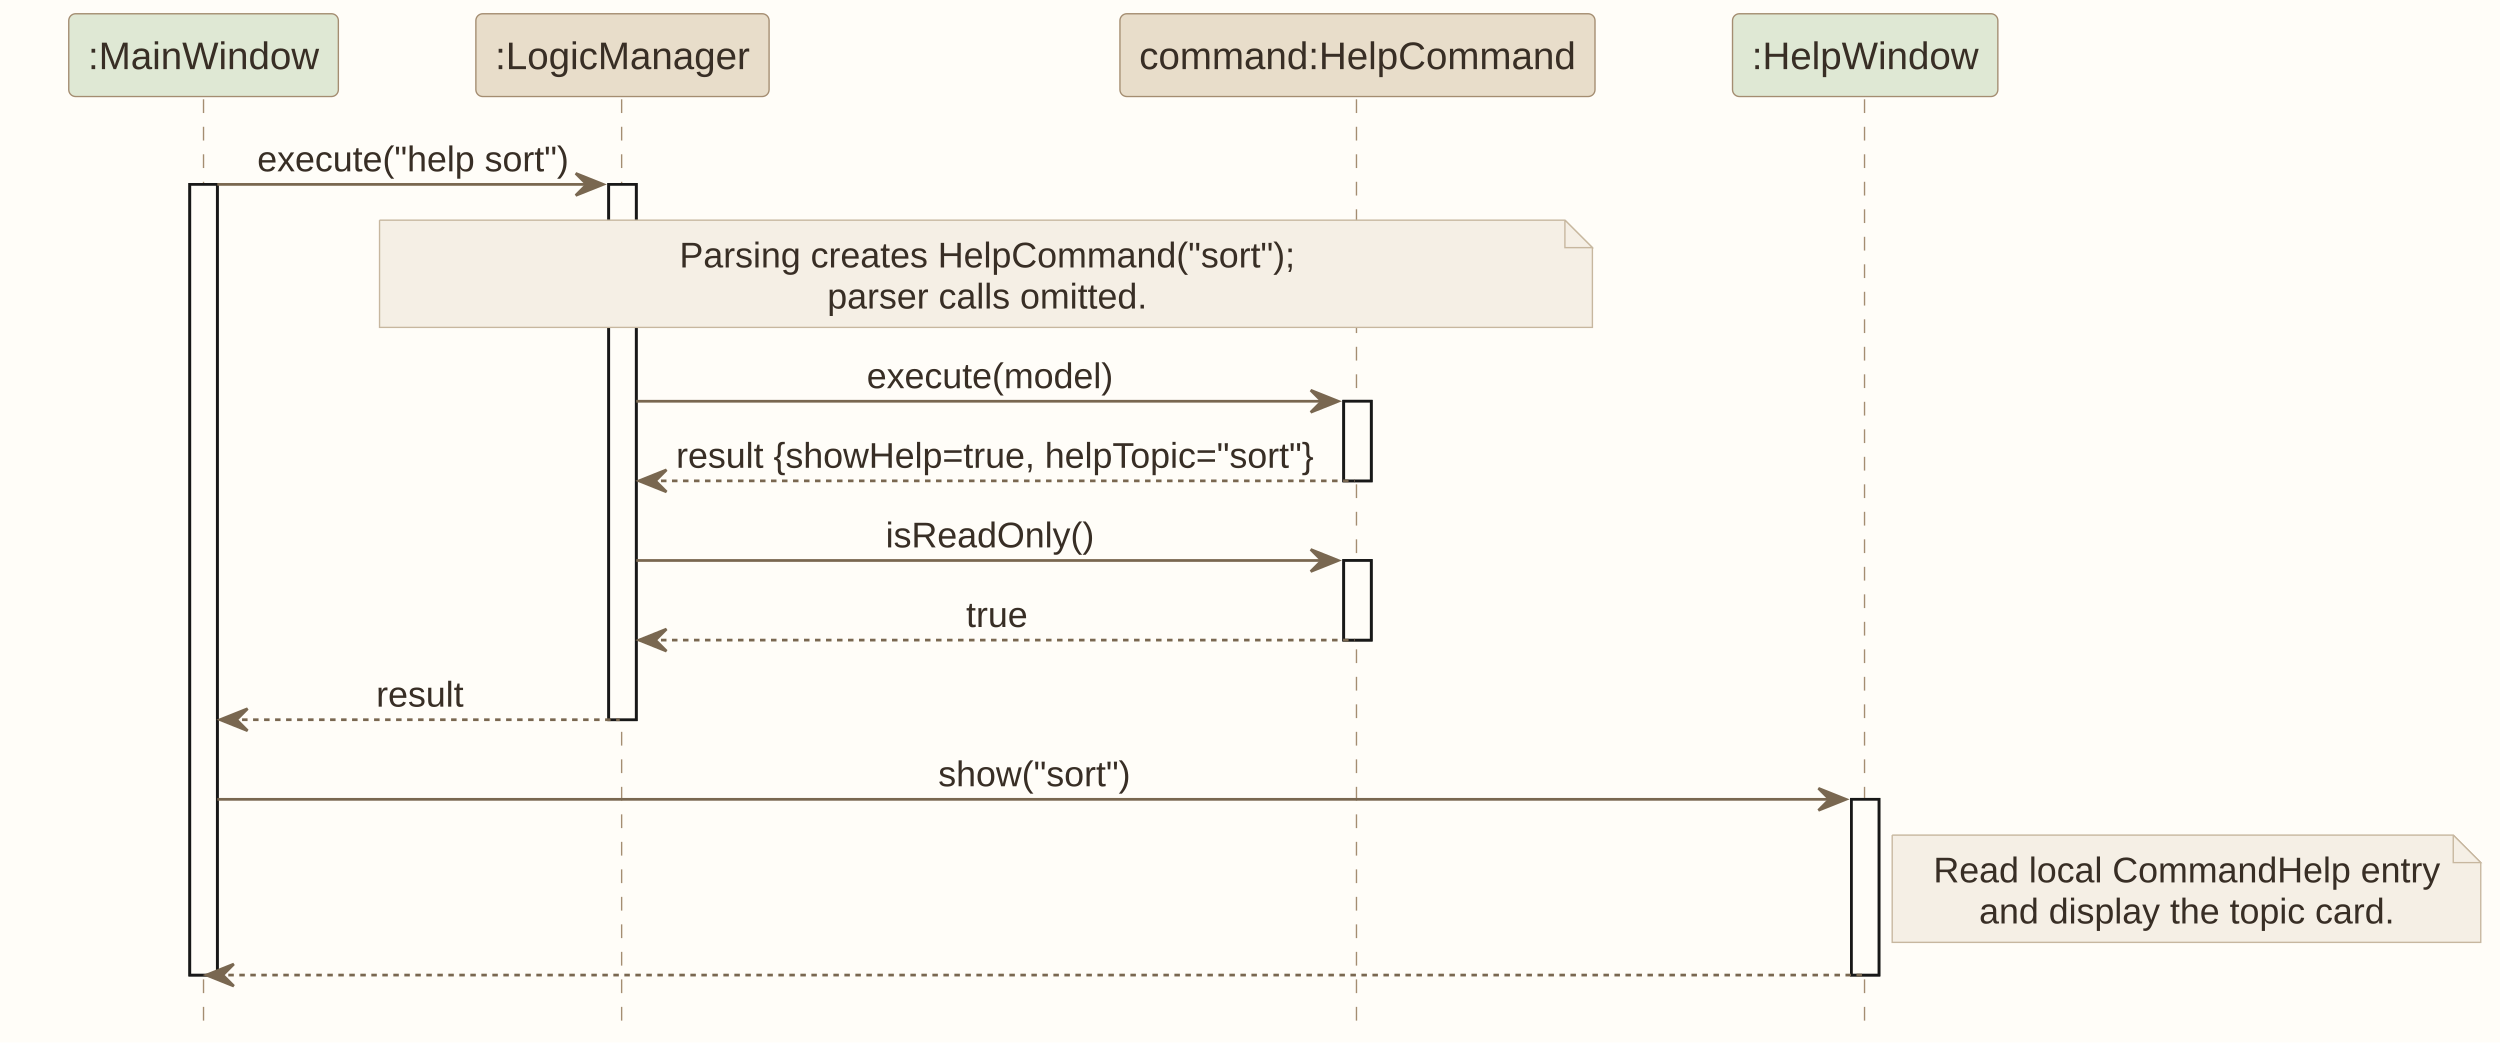
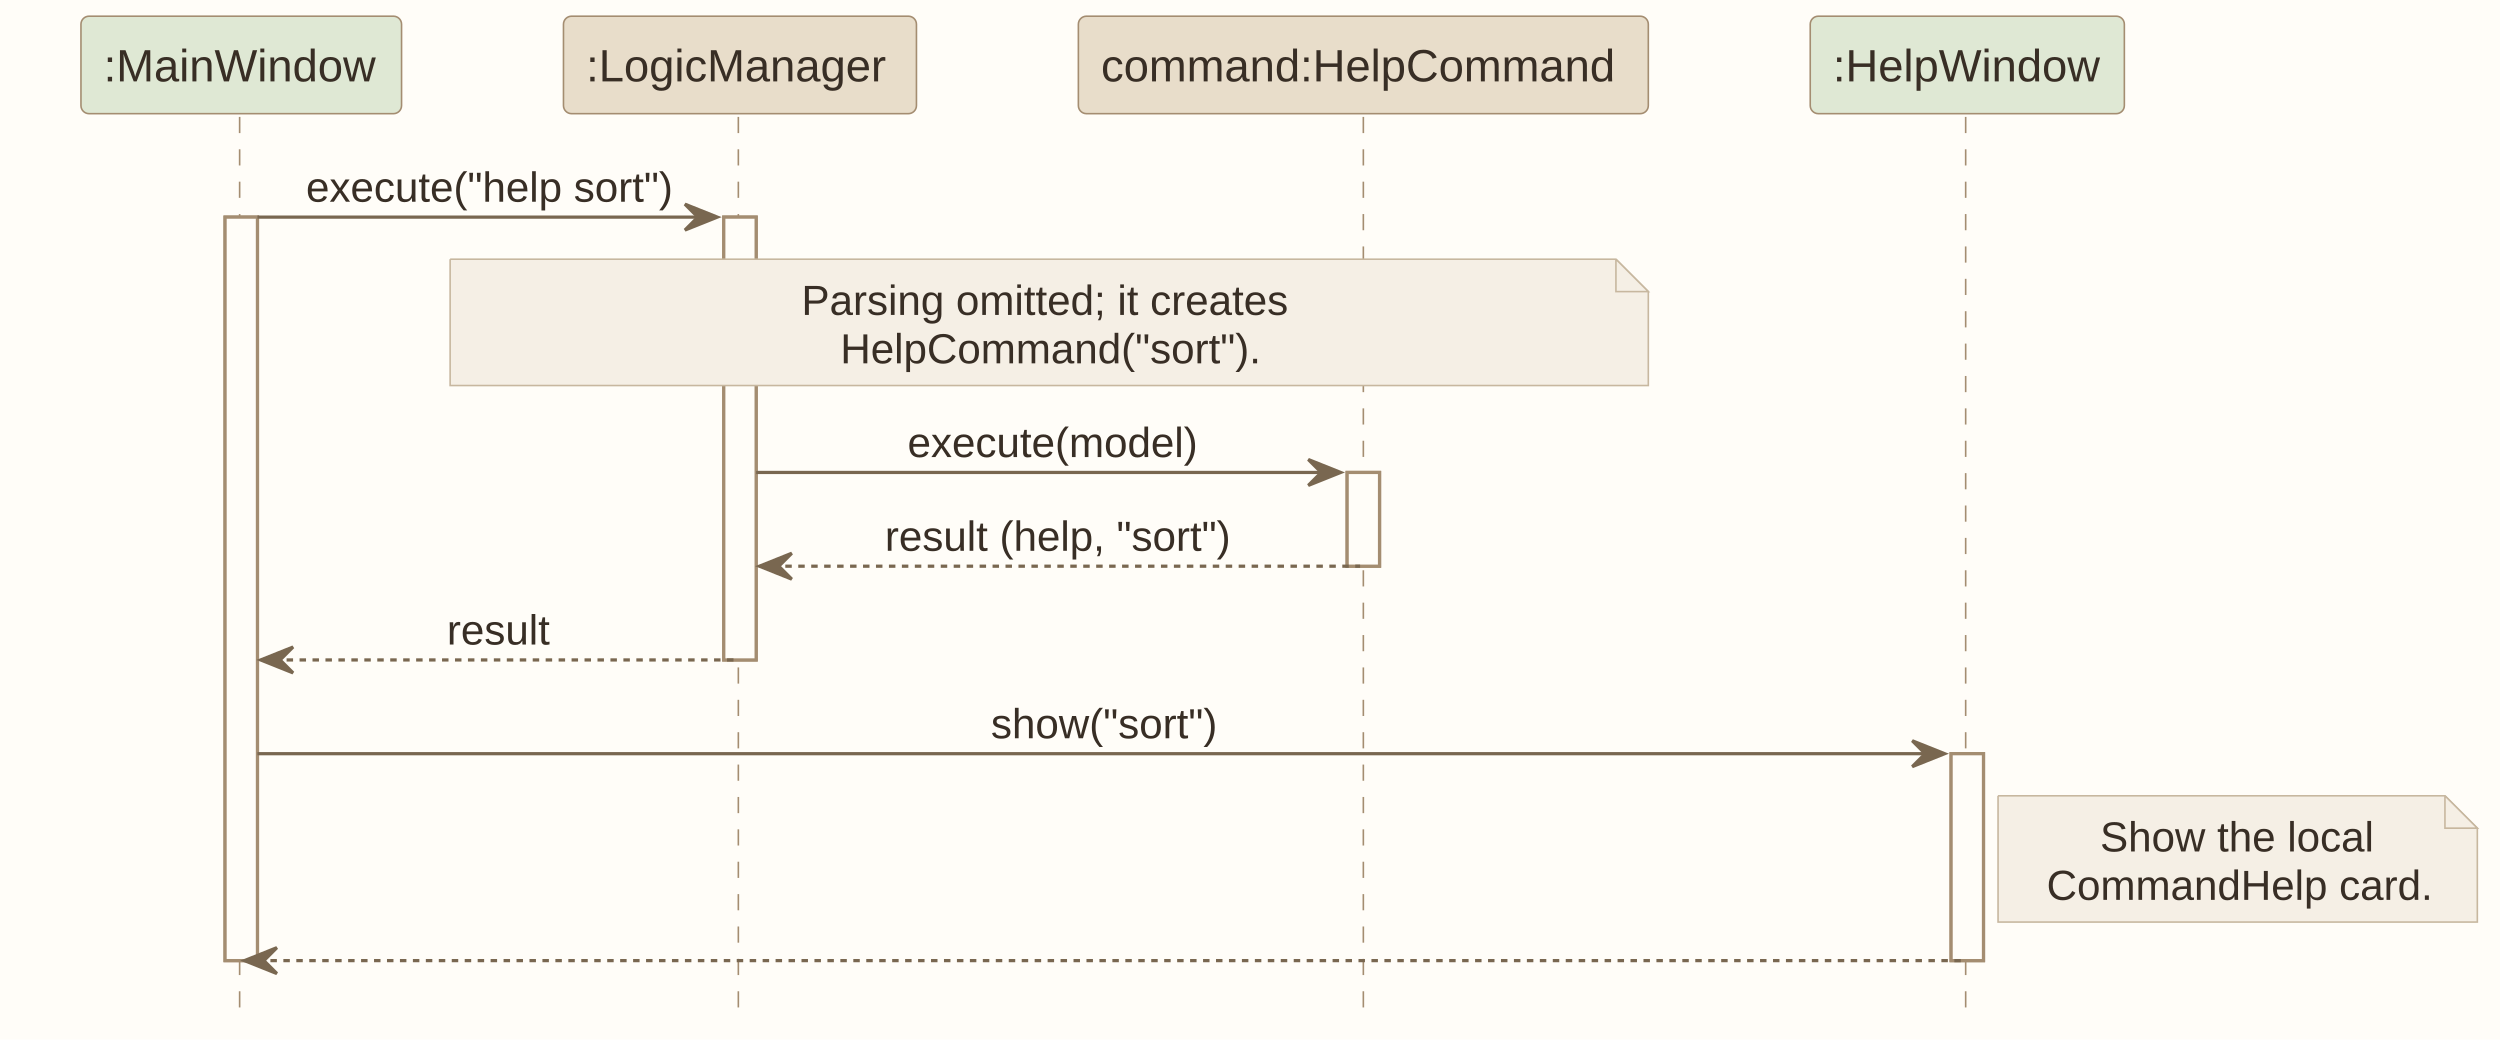
- <svg xmlns="http://www.w3.org/2000/svg" contentStyleType="text/css" data-diagram-type="SEQUENCE" height="379px" preserveAspectRatio="none" style="width:909px;height:379px;background:#FFFDF8;" version="1.1" viewBox="0 0 909 379" width="909px" zoomAndPan="magnify">
+ <svg xmlns="http://www.w3.org/2000/svg" contentStyleType="text/css" height="321px" preserveAspectRatio="none" style="width:772px;height:321px;background:#FFFDF8;" version="1.1" viewBox="0 0 772 321" width="772px" zoomAndPan="magnify">
  <defs />
  <g>
-     <rect fill="#FFFDF8" height="379" style="stroke:none;stroke-width:1;" width="909" x="0" y="0" />
-     <g>
-       <rect fill="#FFFDF8" height="287.487" style="stroke:#181818;stroke-width:1;" width="10" x="69.014" y="67.047" />
-     </g>
-     <g>
-       <rect fill="#FFFDF8" height="194.641" style="stroke:#181818;stroke-width:1;" width="10" x="221.334" y="67.047" />
-     </g>
-     <g>
-       <rect fill="#FFFDF8" height="28.949" style="stroke:#181818;stroke-width:1;" width="10" x="488.579" y="145.894" />
-     </g>
-     <g>
-       <rect fill="#FFFDF8" height="28.949" style="stroke:#181818;stroke-width:1;" width="10" x="488.579" y="203.791" />
-     </g>
-     <g>
-       <rect fill="#FFFDF8" height="63.898" style="stroke:#181818;stroke-width:1;" width="10" x="673.182" y="290.637" />
-     </g>
-     <g class="participant-lifeline" data-entity-uid="part1" data-qualified-name="ui" id="part1-lifeline">
-       <g>
-         <rect fill="#000000" fill-opacity="0" height="336.436" width="8" x="70.014" y="36.099" />
-         <line style="stroke:#A48D71;stroke-width:0.5;stroke-dasharray:5,5;" x1="74" x2="74" y1="36.099" y2="372.535" />
-       </g>
-     </g>
-     <g class="participant-lifeline" data-entity-uid="part2" data-qualified-name="logic" id="part2-lifeline">
-       <g>
-         <rect fill="#000000" fill-opacity="0" height="336.436" width="8" x="222.334" y="36.099" />
-         <line style="stroke:#A48D71;stroke-width:0.5;stroke-dasharray:5,5;" x1="226.027" x2="226.027" y1="36.099" y2="372.535" />
-       </g>
-     </g>
-     <g class="participant-lifeline" data-entity-uid="part3" data-qualified-name="command" id="part3-lifeline">
-       <g>
-         <rect fill="#000000" fill-opacity="0" height="336.436" width="8" x="489.579" y="36.099" />
-         <line style="stroke:#A48D71;stroke-width:0.5;stroke-dasharray:5,5;" x1="493.213" x2="493.213" y1="36.099" y2="372.535" />
-       </g>
-     </g>
-     <g class="participant-lifeline" data-entity-uid="part4" data-qualified-name="help" id="part4-lifeline">
-       <g>
-         <rect fill="#000000" fill-opacity="0" height="336.436" width="8" x="674.182" y="36.099" />
-         <line style="stroke:#A48D71;stroke-width:0.5;stroke-dasharray:5,5;" x1="677.944" x2="677.944" y1="36.099" y2="372.535" />
-       </g>
-     </g>
-     <g class="participant participant-head" data-entity-uid="part1" data-qualified-name="ui" id="part1-head">
-       <rect fill="#DFE8D4" height="30.099" rx="2.5" ry="2.5" style="stroke:#A48D71;stroke-width:0.5;" width="98.027" x="25" y="5" />
-       <text fill="#382E25" font-family="Arial" font-size="14" lengthAdjust="spacing" textLength="84.027" x="32" y="25.132">:MainWindow</text>
-     </g>
-     <g class="participant participant-head" data-entity-uid="part2" data-qualified-name="logic" id="part2-head">
-       <rect fill="#E8DDCA" height="30.099" rx="2.5" ry="2.5" style="stroke:#A48D71;stroke-width:0.5;" width="106.613" x="173.027" y="5" />
-       <text fill="#382E25" font-family="Arial" font-size="14" lengthAdjust="spacing" textLength="92.613" x="180.027" y="25.132">:LogicManager</text>
-     </g>
-     <g class="participant participant-head" data-entity-uid="part3" data-qualified-name="command" id="part3-head">
-       <rect fill="#E8DDCA" height="30.099" rx="2.5" ry="2.5" style="stroke:#A48D71;stroke-width:0.5;" width="172.731" x="407.213" y="5" />
-       <text fill="#382E25" font-family="Arial" font-size="14" lengthAdjust="spacing" textLength="158.731" x="414.213" y="25.132">command:HelpCommand</text>
-     </g>
-     <g class="participant participant-head" data-entity-uid="part4" data-qualified-name="help" id="part4-head">
-       <rect fill="#DFE8D4" height="30.099" rx="2.5" ry="2.5" style="stroke:#A48D71;stroke-width:0.5;" width="96.476" x="629.944" y="5" />
-       <text fill="#382E25" font-family="Arial" font-size="14" lengthAdjust="spacing" textLength="82.476" x="636.944" y="25.132">:HelpWindow</text>
-     </g>
-     <g>
-       <rect fill="#FFFDF8" height="287.487" style="stroke:#181818;stroke-width:1;" width="10" x="69.014" y="67.047" />
-     </g>
-     <g>
-       <rect fill="#FFFDF8" height="194.641" style="stroke:#181818;stroke-width:1;" width="10" x="221.334" y="67.047" />
-     </g>
-     <g>
-       <rect fill="#FFFDF8" height="28.949" style="stroke:#181818;stroke-width:1;" width="10" x="488.579" y="145.894" />
-     </g>
-     <g>
-       <rect fill="#FFFDF8" height="28.949" style="stroke:#181818;stroke-width:1;" width="10" x="488.579" y="203.791" />
-     </g>
-     <g>
-       <rect fill="#FFFDF8" height="63.898" style="stroke:#181818;stroke-width:1;" width="10" x="673.182" y="290.637" />
-     </g>
-     <g class="message" data-entity-1="part1" data-entity-2="part2" id="msg1">
-       <polygon fill="#796750" points="209.334,63.047,219.334,67.047,209.334,71.047,213.334,67.047" style="stroke:#796750;stroke-width:1;" />
-       <line style="stroke:#796750;stroke-width:1;" x1="79.014" x2="215.334" y1="67.047" y2="67.047" />
-       <text fill="#382E25" font-family="Arial" font-size="13" lengthAdjust="spacing" textLength="113.28" x="93.534" y="62.292">execute("help sort")</text>
-     </g>
-     <path d="M138,80.047 L138,119.047 L579,119.047 L579,90.047 L569,80.047 L138,80.047" fill="#F5EFE5" style="stroke:#C7B79F;stroke-width:0.5;" />
-     <path d="M569,80.047 L569,90.047 L579,90.047 L569,80.047" fill="#F5EFE5" style="stroke:#C7B79F;stroke-width:0.5;" />
-     <text fill="#382E25" font-family="Arial" font-size="13" lengthAdjust="spacing" textLength="223.806" x="247.055" y="97.241">Parsing creates HelpCommand("sort");</text>
-     <text fill="#382E25" font-family="Arial" font-size="13" lengthAdjust="spacing" textLength="116.321" x="300.798" y="112.19">parser calls omitted.</text>
-     <g class="message" data-entity-1="part2" data-entity-2="part3" id="msg2">
-       <polygon fill="#796750" points="476.579,141.894,486.579,145.894,476.579,149.894,480.579,145.894" style="stroke:#796750;stroke-width:1;" />
-       <line style="stroke:#796750;stroke-width:1;" x1="231.334" x2="482.579" y1="145.894" y2="145.894" />
-       <text fill="#382E25" font-family="Arial" font-size="13" lengthAdjust="spacing" textLength="89.597" x="315.158" y="141.139">execute(model)</text>
-     </g>
-     <g class="message" data-entity-1="part3" data-entity-2="part2" id="msg3">
-       <polygon fill="#796750" points="242.334,170.842,232.334,174.842,242.334,178.842,238.334,174.842" style="stroke:#796750;stroke-width:1;" />
-       <line style="stroke:#796750;stroke-width:1;stroke-dasharray:2,2;" x1="236.334" x2="492.579" y1="174.842" y2="174.842" />
-       <text fill="#382E25" font-family="Arial" font-size="13" lengthAdjust="spacing" textLength="233.245" x="245.834" y="170.087">result {showHelp=true, helpTopic="sort"}</text>
-     </g>
-     <g class="message" data-entity-1="part2" data-entity-2="part3" id="msg4">
-       <polygon fill="#796750" points="476.579,199.791,486.579,203.791,476.579,207.791,480.579,203.791" style="stroke:#796750;stroke-width:1;" />
-       <line style="stroke:#796750;stroke-width:1;" x1="231.334" x2="482.579" y1="203.791" y2="203.791" />
-       <text fill="#382E25" font-family="Arial" font-size="13" lengthAdjust="spacing" textLength="75.855" x="322.029" y="199.036">isReadOnly()</text>
-     </g>
-     <g class="message" data-entity-1="part3" data-entity-2="part2" id="msg5">
-       <polygon fill="#796750" points="242.334,228.74,232.334,232.74,242.334,236.74,238.334,232.74" style="stroke:#796750;stroke-width:1;" />
-       <line style="stroke:#796750;stroke-width:1;stroke-dasharray:2,2;" x1="236.334" x2="492.579" y1="232.74" y2="232.74" />
-       <text fill="#382E25" font-family="Arial" font-size="13" lengthAdjust="spacing" textLength="22.401" x="351.256" y="227.985">true</text>
-     </g>
-     <g class="message" data-entity-1="part2" data-entity-2="part1" id="msg6">
-       <polygon fill="#796750" points="90.014,257.688,80.014,261.688,90.014,265.688,86.014,261.688" style="stroke:#796750;stroke-width:1;" />
-       <line style="stroke:#796750;stroke-width:1;stroke-dasharray:2,2;" x1="84.014" x2="225.334" y1="261.688" y2="261.688" />
-       <text fill="#382E25" font-family="Arial" font-size="13" lengthAdjust="spacing" textLength="31.789" x="136.779" y="256.934">result</text>
-     </g>
-     <g class="message" data-entity-1="part1" data-entity-2="part4" id="msg7">
-       <polygon fill="#796750" points="661.182,286.637,671.182,290.637,661.182,294.637,665.182,290.637" style="stroke:#796750;stroke-width:1;" />
-       <line style="stroke:#796750;stroke-width:1;" x1="79.014" x2="667.182" y1="290.637" y2="290.637" />
-       <text fill="#382E25" font-family="Arial" font-size="13" lengthAdjust="spacing" textLength="69.907" x="341.144" y="285.882">show("sort")</text>
-     </g>
-     <path d="M688,303.637 L688,342.637 L902,342.637 L902,313.637 L892,303.637 L688,303.637" fill="#F5EFE5" style="stroke:#C7B79F;stroke-width:0.5;" />
-     <path d="M892,303.637 L892,313.637 L902,313.637 L892,303.637" fill="#F5EFE5" style="stroke:#C7B79F;stroke-width:0.5;" />
-     <text fill="#382E25" font-family="Arial" font-size="13" lengthAdjust="spacing" textLength="184.253" x="703" y="320.831">Read local CommandHelp entry</text>
-     <text fill="#382E25" font-family="Arial" font-size="13" lengthAdjust="spacing" textLength="151.036" x="719.609" y="335.78">and display the topic card.</text>
-     <g class="message" data-entity-1="part4" data-entity-2="part1" id="msg8">
-       <polygon fill="#796750" points="85.014,350.535,75.014,354.535,85.014,358.535,81.014,354.535" style="stroke:#796750;stroke-width:1;" />
-       <line style="stroke:#796750;stroke-width:1;stroke-dasharray:2,2;" x1="79.014" x2="677.182" y1="354.535" y2="354.535" />
-     </g>
+     <rect fill="#FFFDF8" height="321" style="stroke:none;stroke-width:1.0;" width="772" x="0" y="0" />
+     <rect fill="#FFFDF8" height="229.59" style="stroke:#A48D71;stroke-width:1.0;" width="10" x="69.5" y="67.047" />
+     <rect fill="#FFFDF8" height="136.744" style="stroke:#A48D71;stroke-width:1.0;" width="10" x="223.5" y="67.047" />
+     <rect fill="#FFFDF8" height="28.949" style="stroke:#A48D71;stroke-width:1.0;" width="10" x="416" y="145.894" />
+     <rect fill="#FFFDF8" height="63.898" style="stroke:#A48D71;stroke-width:1.0;" width="10" x="602.5" y="232.74" />
+     <line style="stroke:#A48D71;stroke-width:0.5;stroke-dasharray:5.0,5.0;" x1="74" x2="74" y1="36.099" y2="314.637" />
+     <line style="stroke:#A48D71;stroke-width:0.5;stroke-dasharray:5.0,5.0;" x1="228" x2="228" y1="36.099" y2="314.637" />
+     <line style="stroke:#A48D71;stroke-width:0.5;stroke-dasharray:5.0,5.0;" x1="421" x2="421" y1="36.099" y2="314.637" />
+     <line style="stroke:#A48D71;stroke-width:0.5;stroke-dasharray:5.0,5.0;" x1="607" x2="607" y1="36.099" y2="314.637" />
+     <rect fill="#DFE8D4" height="30.099" rx="2.5" ry="2.5" style="stroke:#A48D71;stroke-width:0.5;" width="99" x="25" y="5" />
+     <text fill="#382E25" font-family="Arial" font-size="14" lengthAdjust="spacing" textLength="85" x="32" y="25.132">:MainWindow</text>
+     <rect fill="#E8DDCA" height="30.099" rx="2.5" ry="2.5" style="stroke:#A48D71;stroke-width:0.5;" width="109" x="174" y="5" />
+     <text fill="#382E25" font-family="Arial" font-size="14" lengthAdjust="spacing" textLength="95" x="181" y="25.132">:LogicManager</text>
+     <rect fill="#E8DDCA" height="30.099" rx="2.5" ry="2.5" style="stroke:#A48D71;stroke-width:0.5;" width="176" x="333" y="5" />
+     <text fill="#382E25" font-family="Arial" font-size="14" lengthAdjust="spacing" textLength="162" x="340" y="25.132">command:HelpCommand</text>
+     <rect fill="#DFE8D4" height="30.099" rx="2.5" ry="2.5" style="stroke:#A48D71;stroke-width:0.5;" width="97" x="559" y="5" />
+     <text fill="#382E25" font-family="Arial" font-size="14" lengthAdjust="spacing" textLength="83" x="566" y="25.132">:HelpWindow</text>
+     <rect fill="#FFFDF8" height="229.59" style="stroke:#A48D71;stroke-width:1.0;" width="10" x="69.5" y="67.047" />
+     <rect fill="#FFFDF8" height="136.744" style="stroke:#A48D71;stroke-width:1.0;" width="10" x="223.5" y="67.047" />
+     <rect fill="#FFFDF8" height="28.949" style="stroke:#A48D71;stroke-width:1.0;" width="10" x="416" y="145.894" />
+     <rect fill="#FFFDF8" height="63.898" style="stroke:#A48D71;stroke-width:1.0;" width="10" x="602.5" y="232.74" />
+     <polygon fill="#796750" points="211.5,63.047,221.5,67.047,211.5,71.047,215.5,67.047" style="stroke:#796750;stroke-width:1.0;" />
+     <line style="stroke:#796750;stroke-width:1.0;" x1="79.5" x2="217.5" y1="67.047" y2="67.047" />
+     <text fill="#382E25" font-family="Arial" font-size="13" lengthAdjust="spacing" textLength="114" x="94.5" y="62.292">execute("help sort")</text>
+     <path d="M139,80.047 L139,119.047 L509,119.047 L509,90.047 L499,80.047 L139,80.047 " fill="#F5EFE5" style="stroke:#C7B79F;stroke-width:0.5;" />
+     <path d="M499,80.047 L499,90.047 L509,90.047 L499,80.047 " fill="#F5EFE5" style="stroke:#C7B79F;stroke-width:0.5;" />
+     <text fill="#382E25" font-family="Arial" font-size="13" lengthAdjust="spacing" textLength="153" x="247.5" y="97.241">Parsing omitted; it creates</text>
+     <text fill="#382E25" font-family="Arial" font-size="13" lengthAdjust="spacing" textLength="129" x="259.5" y="112.19">HelpCommand("sort").</text>
+     <polygon fill="#796750" points="404,141.894,414,145.894,404,149.894,408,145.894" style="stroke:#796750;stroke-width:1.0;" />
+     <line style="stroke:#796750;stroke-width:1.0;" x1="233.5" x2="410" y1="145.894" y2="145.894" />
+     <text fill="#382E25" font-family="Arial" font-size="13" lengthAdjust="spacing" textLength="89" x="280.25" y="141.139">execute(model)</text>
+     <polygon fill="#796750" points="244.5,170.842,234.5,174.842,244.5,178.842,240.5,174.842" style="stroke:#796750;stroke-width:1.0;" />
+     <line style="stroke:#796750;stroke-width:1.0;stroke-dasharray:2.0,2.0;" x1="238.5" x2="420" y1="174.842" y2="174.842" />
+     <text fill="#382E25" font-family="Arial" font-size="13" lengthAdjust="spacing" textLength="108" x="273.25" y="170.087">result (help, "sort")</text>
+     <polygon fill="#796750" points="90.5,199.791,80.5,203.791,90.5,207.791,86.5,203.791" style="stroke:#796750;stroke-width:1.0;" />
+     <line style="stroke:#796750;stroke-width:1.0;stroke-dasharray:2.0,2.0;" x1="84.5" x2="227.5" y1="203.791" y2="203.791" />
+     <text fill="#382E25" font-family="Arial" font-size="13" lengthAdjust="spacing" textLength="32" x="138" y="199.036">result</text>
+     <polygon fill="#796750" points="590.5,228.74,600.5,232.74,590.5,236.74,594.5,232.74" style="stroke:#796750;stroke-width:1.0;" />
+     <line style="stroke:#796750;stroke-width:1.0;" x1="79.5" x2="596.5" y1="232.74" y2="232.74" />
+     <text fill="#382E25" font-family="Arial" font-size="13" lengthAdjust="spacing" textLength="70" x="306" y="227.985">show("sort")</text>
+     <path d="M617,245.74 L617,284.74 L765,284.74 L765,255.74 L755,245.74 L617,245.74 " fill="#F5EFE5" style="stroke:#C7B79F;stroke-width:0.5;" />
+     <path d="M755,245.74 L755,255.74 L765,255.74 L755,245.74 " fill="#F5EFE5" style="stroke:#C7B79F;stroke-width:0.5;" />
+     <text fill="#382E25" font-family="Arial" font-size="13" lengthAdjust="spacing" textLength="85" x="648.5" y="262.934">Show the local</text>
+     <text fill="#382E25" font-family="Arial" font-size="13" lengthAdjust="spacing" textLength="118" x="632" y="277.882">CommandHelp card.</text>
+     <polygon fill="#796750" points="85.5,292.637,75.5,296.637,85.5,300.637,81.5,296.637" style="stroke:#796750;stroke-width:1.0;" />
+     <line style="stroke:#796750;stroke-width:1.0;stroke-dasharray:2.0,2.0;" x1="79.5" x2="606.5" y1="296.637" y2="296.637" />
  </g>
</svg>
